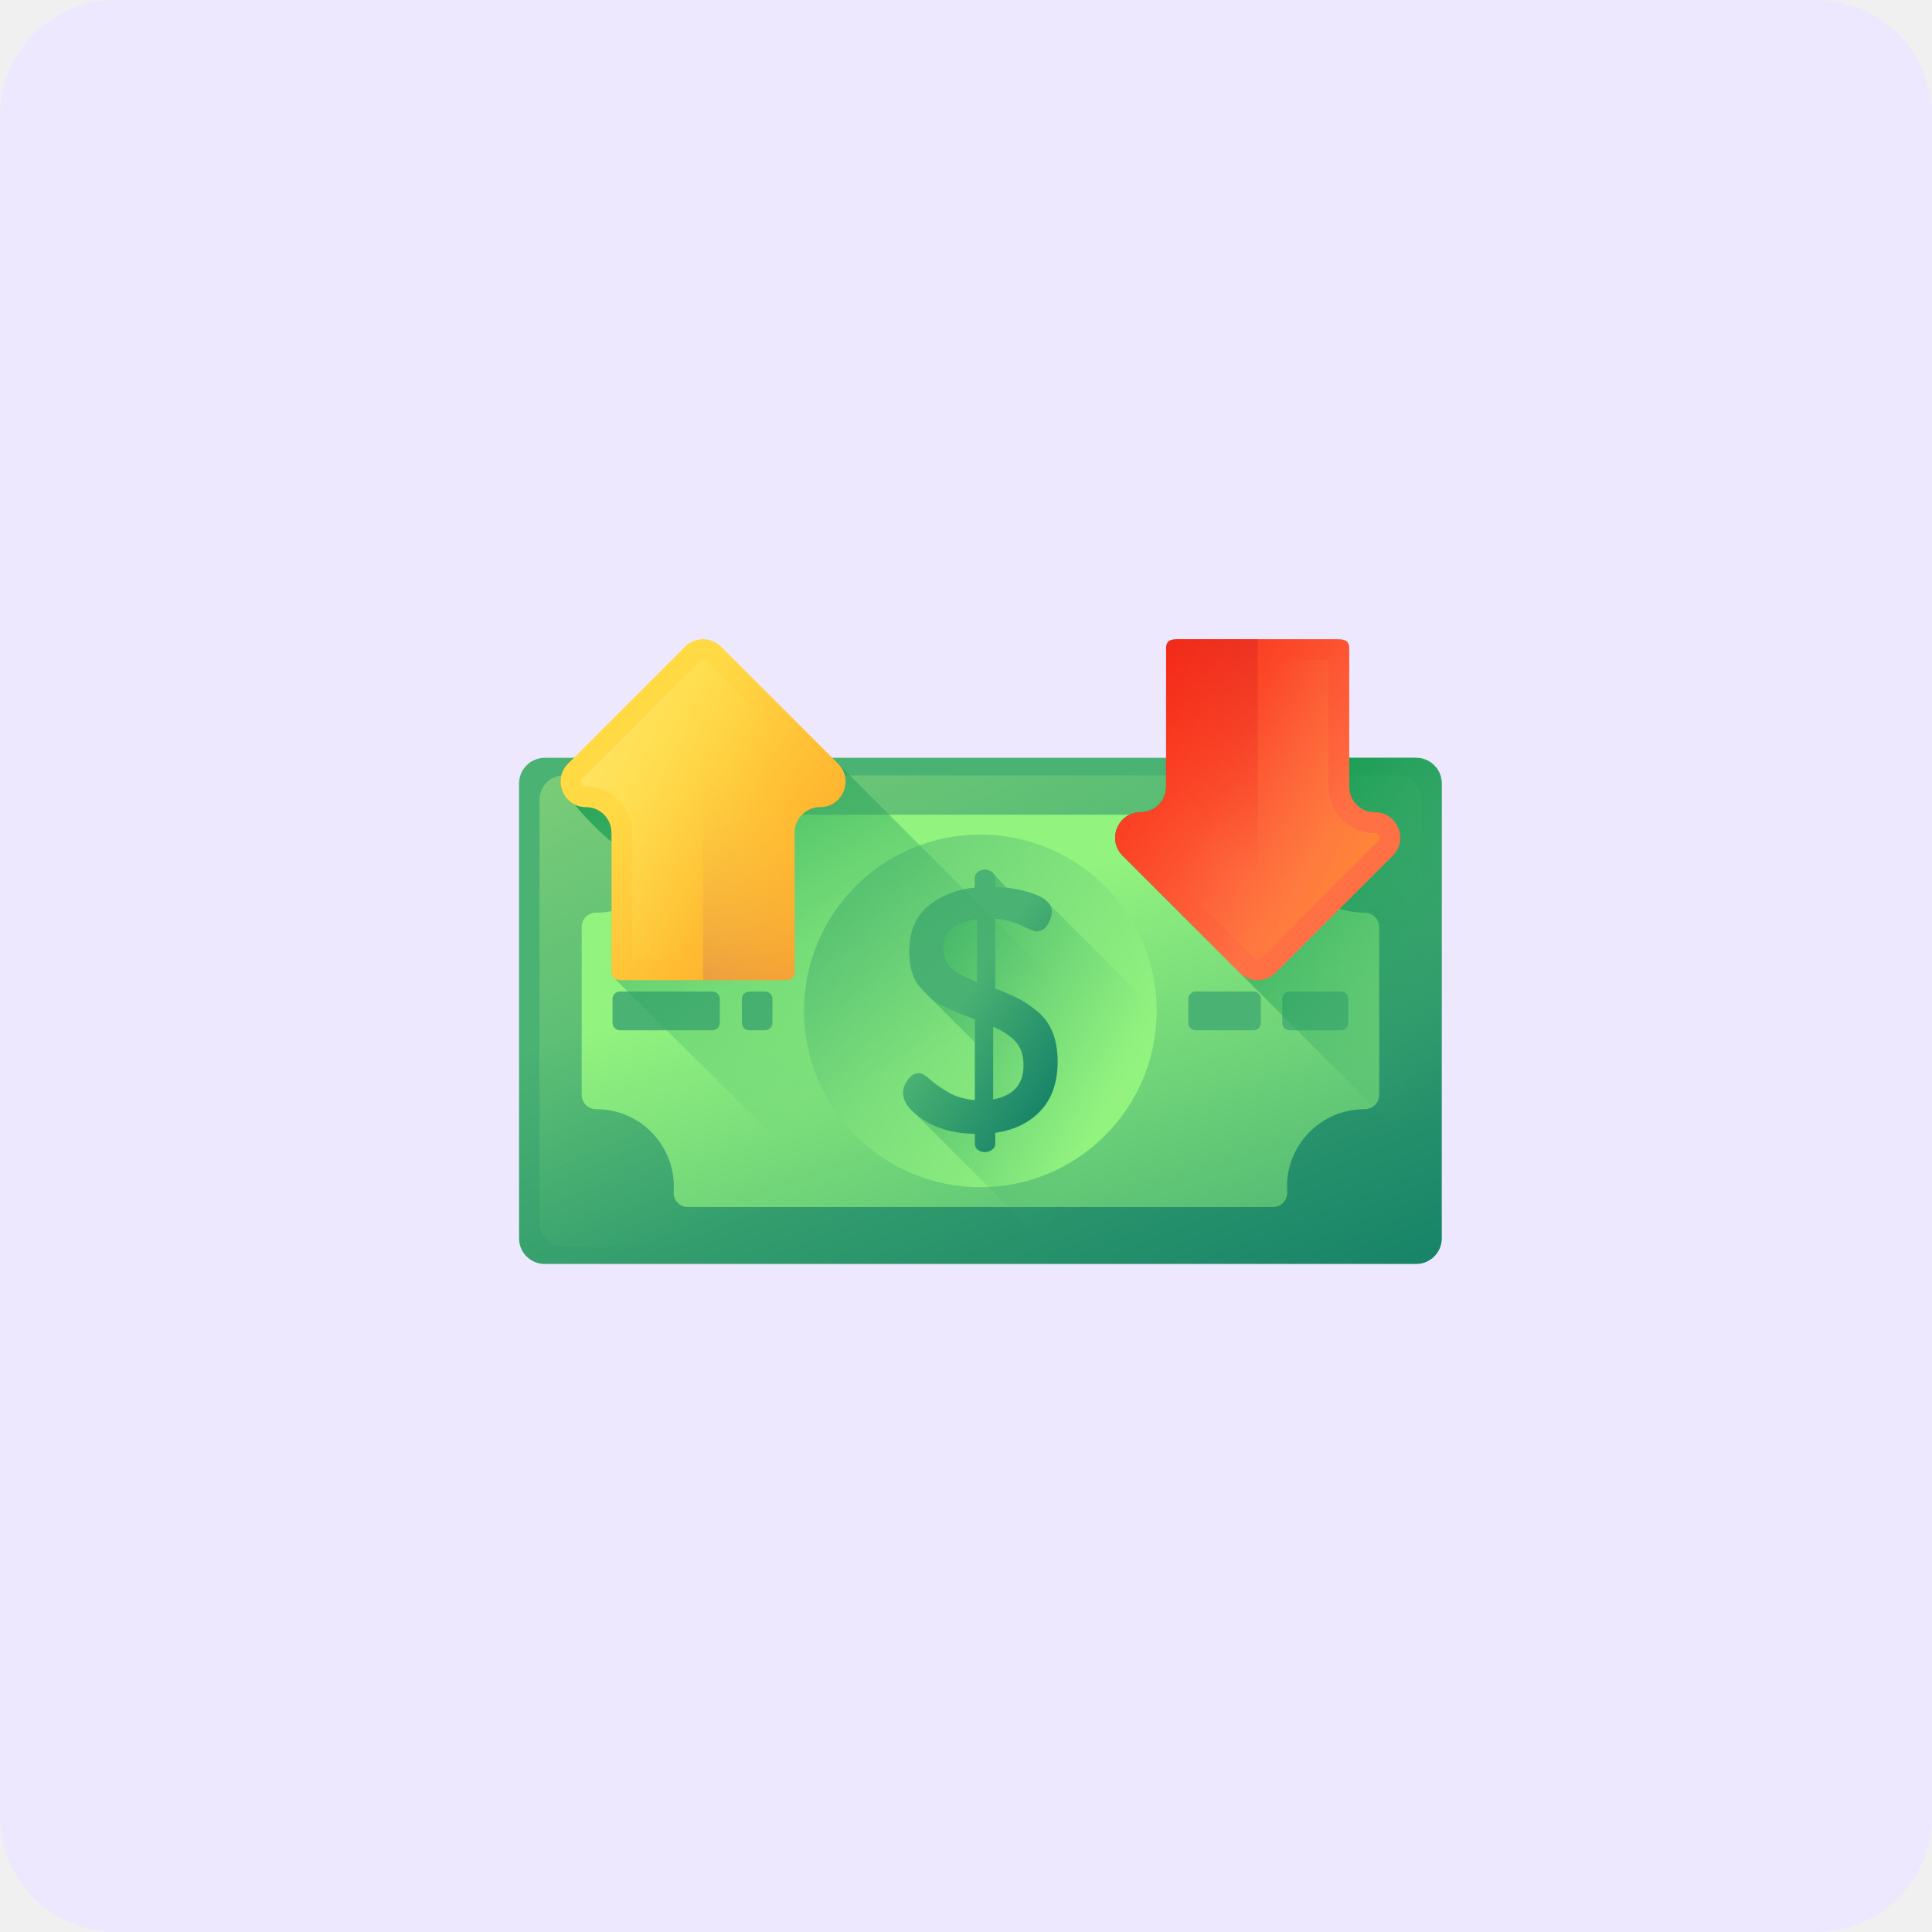
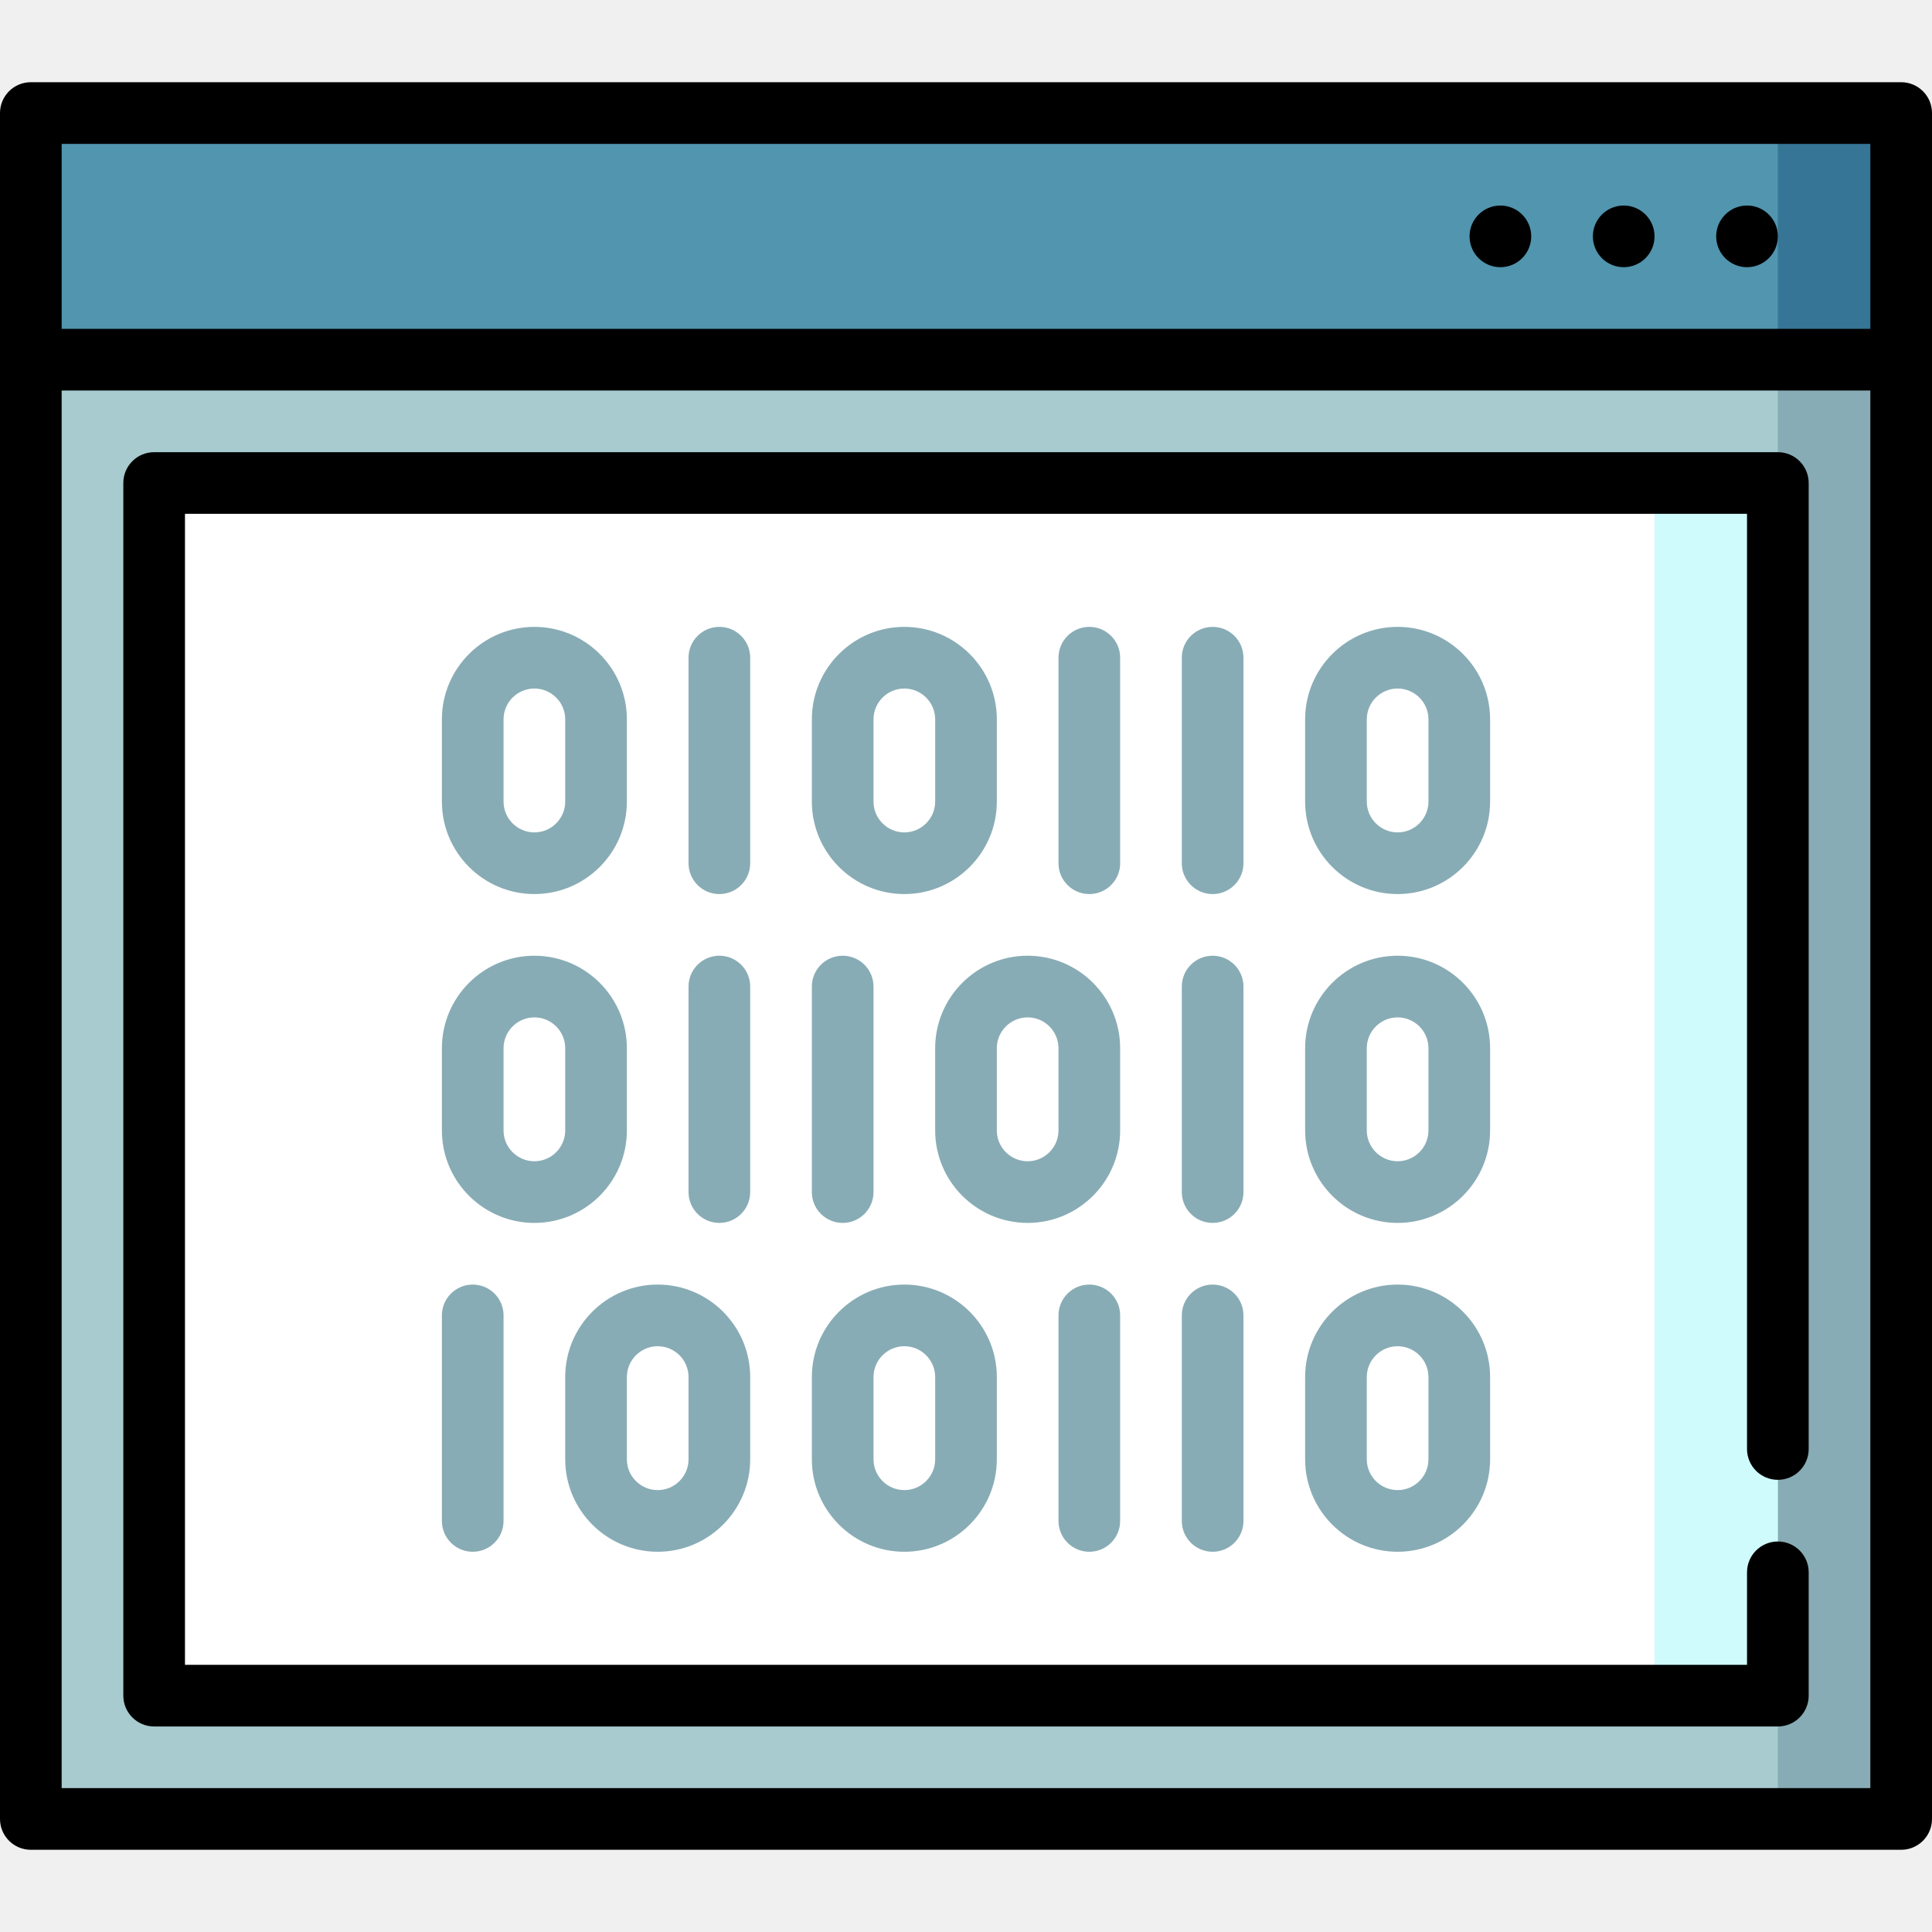
- <svg xmlns="http://www.w3.org/2000/svg" width="67" height="67" viewBox="0 0 67 67" fill="none">
-   <rect width="67" height="67" rx="4" fill="#EEE8FF" />
-   <g clip-path="url(#clip0_170_6995)">
-     <path d="M49.112 43.833H18.888C18.398 43.833 18 43.435 18 42.945V27.169C18 26.679 18.398 26.281 18.888 26.281H49.112C49.602 26.281 50 26.679 50 27.169V42.945C50 43.435 49.602 43.833 49.112 43.833Z" fill="url(#paint0_linear_170_6995)" />
-     <path d="M48.458 43.225H19.548C19.086 43.225 18.711 42.85 18.711 42.388V27.728C18.711 27.265 19.086 26.891 19.548 26.891H48.458C48.921 26.891 49.296 27.266 49.296 27.728V42.388C49.296 42.85 48.921 43.225 48.458 43.225Z" fill="url(#paint1_linear_170_6995)" />
-     <path d="M47.316 31.65C45.834 31.65 44.633 30.448 44.633 28.966C44.633 28.905 44.635 28.845 44.639 28.785C44.658 28.497 44.431 28.254 44.143 28.254H23.857C23.569 28.254 23.342 28.498 23.362 28.785C23.366 28.845 23.368 28.905 23.368 28.966C23.368 30.448 22.166 31.65 20.684 31.65C20.682 31.65 20.68 31.65 20.679 31.65C20.4 31.649 20.172 31.868 20.172 32.147V37.969C20.172 38.247 20.4 38.467 20.679 38.466H20.684C22.166 38.466 23.368 39.668 23.368 41.15C23.368 41.211 23.366 41.271 23.362 41.331C23.342 41.618 23.569 41.862 23.857 41.862H44.143C44.431 41.862 44.658 41.618 44.639 41.331C44.634 41.271 44.632 41.211 44.632 41.15C44.632 39.668 45.834 38.466 47.316 38.466H47.322C47.6 38.467 47.828 38.248 47.828 37.969V32.147C47.828 31.868 47.6 31.649 47.322 31.65C47.32 31.65 47.318 31.65 47.316 31.65Z" fill="url(#paint2_linear_170_6995)" />
-     <path d="M33.997 41.171C37.373 41.171 40.111 38.434 40.111 35.057C40.111 31.681 37.373 28.943 33.997 28.943C30.62 28.943 27.883 31.681 27.883 35.057C27.883 38.434 30.62 41.171 33.997 41.171Z" fill="url(#paint3_linear_170_6995)" />
-     <path d="M36.4 31.366C36.307 31.221 36.127 31.1 35.859 31.003C35.57 30.9 35.262 30.829 34.936 30.791C34.919 30.779 34.901 30.77 34.883 30.761L34.4 30.244C34.324 30.188 34.242 30.16 34.155 30.16C34.059 30.16 33.977 30.188 33.91 30.244C33.842 30.3 33.808 30.363 33.808 30.435V30.782C33.162 30.854 32.622 31.069 32.188 31.428C31.753 31.787 31.536 32.312 31.536 33.005C31.536 33.252 31.564 33.476 31.619 33.679C31.675 33.882 31.767 34.059 31.894 34.21C32.022 34.362 32.144 34.491 32.259 34.598C32.26 34.599 32.261 34.6 32.262 34.601C32.262 34.601 33.766 36.105 33.766 36.105C33.78 36.12 33.794 36.134 33.808 36.148V38.149C33.455 38.125 33.143 38.034 32.874 37.874C32.605 37.715 32.394 37.566 32.24 37.427C32.086 37.288 31.962 37.218 31.867 37.218C31.724 37.218 31.598 37.294 31.487 37.445C31.376 37.596 31.32 37.747 31.32 37.898C31.32 38.14 31.456 38.378 31.729 38.613L36.949 43.833H48.867L36.4 31.366Z" fill="url(#paint4_linear_170_6995)" />
-     <path d="M31.32 37.898C31.32 37.747 31.376 37.596 31.487 37.445C31.598 37.294 31.724 37.218 31.867 37.218C31.962 37.218 32.086 37.288 32.24 37.427C32.394 37.566 32.605 37.715 32.874 37.874C33.143 38.034 33.455 38.125 33.808 38.149V35.344C33.569 35.257 33.385 35.187 33.258 35.136C33.13 35.084 32.961 35.008 32.749 34.909C32.538 34.809 32.375 34.706 32.259 34.598C32.143 34.491 32.022 34.362 31.894 34.211C31.767 34.059 31.675 33.882 31.619 33.679C31.564 33.477 31.536 33.252 31.536 33.005C31.536 32.312 31.753 31.787 32.187 31.428C32.622 31.069 33.162 30.854 33.808 30.782V30.435C33.808 30.363 33.842 30.3 33.91 30.244C33.977 30.188 34.059 30.16 34.155 30.16C34.242 30.16 34.324 30.188 34.4 30.244C34.475 30.3 34.514 30.363 34.514 30.435V30.758C35 30.774 35.448 30.856 35.859 31.003C36.27 31.151 36.475 31.356 36.475 31.619C36.475 31.763 36.426 31.912 36.33 32.068C36.234 32.223 36.105 32.301 35.944 32.301C35.881 32.301 35.706 32.233 35.42 32.098C35.135 31.962 34.832 31.882 34.514 31.858V34.282C34.831 34.401 35.094 34.515 35.304 34.622C35.514 34.73 35.737 34.879 35.971 35.07C36.205 35.261 36.381 35.502 36.5 35.792C36.618 36.082 36.678 36.422 36.678 36.812C36.678 37.525 36.484 38.091 36.095 38.511C35.707 38.931 35.179 39.189 34.514 39.285V39.685C34.514 39.755 34.475 39.818 34.4 39.873C34.324 39.927 34.242 39.955 34.155 39.955C34.059 39.955 33.977 39.927 33.91 39.873C33.842 39.818 33.808 39.755 33.808 39.685V39.321C33.114 39.313 32.526 39.154 32.044 38.845C31.561 38.535 31.32 38.22 31.32 37.898ZM32.72 32.886C32.72 33.196 32.816 33.433 33.01 33.596C33.203 33.759 33.493 33.912 33.88 34.055V31.881C33.106 31.977 32.72 32.312 32.72 32.886ZM34.442 38.125C35.143 37.998 35.494 37.604 35.494 36.944C35.494 36.593 35.402 36.319 35.219 36.12C35.035 35.921 34.777 35.75 34.442 35.607V38.125Z" fill="url(#paint5_linear_170_6995)" />
-     <path d="M24.708 35.729H21.496C21.356 35.729 21.242 35.615 21.242 35.475V34.64C21.242 34.5 21.356 34.387 21.496 34.387H24.708C24.848 34.387 24.962 34.5 24.962 34.64V35.475C24.962 35.615 24.848 35.729 24.708 35.729Z" fill="#4AB272" />
-     <path d="M26.534 35.729H25.98C25.84 35.729 25.727 35.615 25.727 35.475V34.64C25.727 34.5 25.84 34.387 25.98 34.387H26.534C26.674 34.387 26.788 34.5 26.788 34.64V35.475C26.788 35.615 26.674 35.729 26.534 35.729Z" fill="#4AB272" />
-     <path d="M43.472 35.729H41.465C41.324 35.729 41.211 35.615 41.211 35.475V34.64C41.211 34.5 41.324 34.387 41.465 34.387H43.472C43.612 34.387 43.726 34.5 43.726 34.64V35.475C43.726 35.615 43.612 35.729 43.472 35.729Z" fill="#4AB272" />
-     <path d="M46.504 35.729H44.722C44.582 35.729 44.469 35.615 44.469 35.475V34.64C44.469 34.5 44.582 34.387 44.722 34.387H46.504C46.644 34.387 46.757 34.5 46.757 34.64V35.475C46.757 35.615 46.644 35.729 46.504 35.729Z" fill="#4AB272" />
-     <path d="M28.861 26.281H19.901L19.698 26.485C19.238 26.944 19.427 27.673 19.951 27.912C20.037 28.096 21.024 29.091 21.205 29.181L21.204 33.679C21.204 33.748 21.216 33.803 21.236 33.845C21.285 33.944 28.286 40.835 31.335 43.833H46.413L28.861 26.281Z" fill="url(#paint6_linear_170_6995)" />
-     <path d="M49.998 27.169C49.998 26.679 49.601 26.281 49.11 26.281H40.439L40.439 27.285C40.439 27.773 40.044 28.168 39.556 28.168C38.77 28.168 38.376 29.119 38.932 29.675L39.139 29.882L49.998 40.741V27.169Z" fill="url(#paint7_linear_170_6995)" />
-     <path d="M40.439 27.284L40.439 22.48C40.439 22.128 40.724 22.167 41.077 22.167L46.153 22.168C46.505 22.168 46.791 22.128 46.791 22.48L46.791 27.285C46.791 27.772 47.186 28.168 47.674 28.168C48.461 28.168 48.855 29.119 48.298 29.675L44.24 33.733C43.895 34.078 43.336 34.078 42.992 33.733L38.932 29.674C38.376 29.118 38.77 28.167 39.556 28.167C40.044 28.167 40.439 27.772 40.439 27.284Z" fill="url(#paint8_linear_170_6995)" />
-     <path d="M46.073 22.887L46.074 27.286C46.074 28.169 46.792 28.887 47.675 28.887C47.748 28.887 47.799 28.921 47.827 28.989C47.855 29.056 47.843 29.117 47.792 29.168L43.733 33.227C43.693 33.267 43.648 33.275 43.617 33.275C43.586 33.275 43.54 33.267 43.5 33.227L39.441 29.168C39.389 29.116 39.377 29.055 39.405 28.988C39.433 28.921 39.484 28.886 39.558 28.886C40.44 28.886 41.159 28.168 41.158 27.285L41.158 22.887L46.073 22.887Z" fill="url(#paint9_linear_170_6995)" />
-     <path d="M41.077 22.167C40.724 22.167 40.439 22.128 40.439 22.48L40.439 27.284C40.439 27.772 40.044 28.167 39.556 28.167C38.77 28.167 38.376 29.118 38.932 29.674L42.991 33.733C43.164 33.906 43.39 33.992 43.616 33.992L43.615 22.168L41.077 22.167Z" fill="url(#paint10_linear_170_6995)" />
-     <path d="M27.556 28.873L27.556 33.678C27.556 34.03 27.27 33.99 26.918 33.99L21.842 33.991C21.49 33.991 21.204 34.03 21.204 33.678L21.205 28.874C21.205 28.386 20.81 27.991 20.322 27.991C19.535 27.991 19.142 27.04 19.698 26.484L23.757 22.425C24.102 22.08 24.661 22.08 25.006 22.425L29.064 26.483C29.62 27.039 29.226 27.99 28.439 27.99C27.952 27.99 27.556 28.386 27.556 28.873Z" fill="url(#paint11_linear_170_6995)" />
-     <path d="M21.924 33.273L21.924 28.874C21.924 27.991 21.206 27.273 20.323 27.273C20.25 27.273 20.199 27.239 20.171 27.172C20.143 27.104 20.155 27.044 20.207 26.992L24.266 22.933C24.306 22.893 24.351 22.885 24.382 22.885C24.413 22.885 24.459 22.893 24.499 22.933L28.557 26.991C28.609 27.043 28.621 27.104 28.593 27.171C28.565 27.238 28.514 27.273 28.441 27.273C27.558 27.273 26.84 27.991 26.839 28.874L26.839 33.273L21.924 33.273Z" fill="url(#paint12_linear_170_6995)" />
-     <path d="M26.921 33.992C27.273 33.992 27.559 34.032 27.559 33.679L27.559 28.875C27.559 28.388 27.954 27.992 28.442 27.992C29.229 27.992 29.623 27.041 29.067 26.485L25.008 22.427C24.836 22.254 24.61 22.168 24.384 22.168L24.383 33.992L26.921 33.992Z" fill="url(#paint13_linear_170_6995)" />
+ <svg xmlns="http://www.w3.org/2000/svg" version="1.1" id="Layer_1" viewBox="0 0 512 512" xml:space="preserve">
+   <polygon style="fill:#88ACB5;" points="471.149,482.043 503.83,482.043 503.83,95.319 449.362,62.638 " />
+   <polygon style="fill:#A7CBCF;" points="8.17,95.319 8.17,482.043 471.149,482.043 471.149,62.638 " />
+   <polygon style="fill:#367596;" points="471.149,29.957 449.362,62.638 471.149,95.319 503.83,95.319 503.83,29.957 " />
+   <rect x="8.17" y="29.957" style="fill:#5195AF;" width="462.979" height="65.362" />
+   <polygon style="fill:#D0FBFD;" points="438.468,128 416.681,278.415 438.468,449.362 471.149,449.362 471.149,128 " />
+   <rect x="40.851" y="128" style="fill:#FFFFFF;" width="397.617" height="321.362" />
+   <g>
+     <path style="fill:#88ACB5;" d="M141.617,236.936c-13.515,0-24.511-10.996-24.511-24.511v-21.787   c0-13.515,10.996-24.511,24.511-24.511s24.511,10.996,24.511,24.511v21.787C166.128,225.94,155.132,236.936,141.617,236.936z    M141.617,182.468c-4.506,0-8.17,3.665-8.17,8.17v21.787c0,4.506,3.665,8.17,8.17,8.17s8.17-3.665,8.17-8.17v-21.787   C149.787,186.133,146.123,182.468,141.617,182.468z" />
+     <path style="fill:#88ACB5;" d="M190.638,236.936c-4.513,0-8.17-3.657-8.17-8.17v-54.468c0-4.513,3.657-8.17,8.17-8.17   s8.17,3.657,8.17,8.17v54.468C198.809,233.279,195.152,236.936,190.638,236.936z" />
+     <path style="fill:#88ACB5;" d="M239.66,236.936c-13.515,0-24.511-10.996-24.511-24.511v-21.787   c0-13.515,10.996-24.511,24.511-24.511c13.515,0,24.511,10.996,24.511,24.511v21.787C264.17,225.94,253.174,236.936,239.66,236.936   z M239.66,182.468c-4.506,0-8.17,3.665-8.17,8.17v21.787c0,4.506,3.665,8.17,8.17,8.17s8.17-3.665,8.17-8.17v-21.787   C247.83,186.133,244.165,182.468,239.66,182.468z" />
+     <path style="fill:#88ACB5;" d="M288.681,236.936c-4.513,0-8.17-3.657-8.17-8.17v-54.468c0-4.513,3.657-8.17,8.17-8.17   c4.513,0,8.17,3.657,8.17,8.17v54.468C296.851,233.279,293.194,236.936,288.681,236.936z" />
+     <path style="fill:#88ACB5;" d="M321.362,236.936c-4.513,0-8.17-3.657-8.17-8.17v-54.468c0-4.513,3.657-8.17,8.17-8.17   c4.513,0,8.17,3.657,8.17,8.17v54.468C329.532,233.279,325.875,236.936,321.362,236.936z" />
+     <path style="fill:#88ACB5;" d="M370.383,236.936c-13.515,0-24.511-10.996-24.511-24.511v-21.787   c0-13.515,10.996-24.511,24.511-24.511s24.511,10.996,24.511,24.511v21.787C394.894,225.94,383.898,236.936,370.383,236.936z    M370.383,182.468c-4.506,0-8.17,3.665-8.17,8.17v21.787c0,4.506,3.665,8.17,8.17,8.17s8.17-3.665,8.17-8.17v-21.787   C378.553,186.133,374.889,182.468,370.383,182.468z" />
+     <path style="fill:#88ACB5;" d="M174.298,411.234c-13.515,0-24.511-10.996-24.511-24.511v-21.787   c0-13.515,10.996-24.511,24.511-24.511s24.511,10.996,24.511,24.511v21.787C198.809,400.238,187.813,411.234,174.298,411.234z    M174.298,356.766c-4.506,0-8.17,3.665-8.17,8.17v21.787c0,4.506,3.665,8.17,8.17,8.17s8.17-3.665,8.17-8.17v-21.787   C182.468,360.431,178.803,356.766,174.298,356.766z" />
+     <path style="fill:#88ACB5;" d="M125.277,411.234c-4.513,0-8.17-3.657-8.17-8.17v-54.468c0-4.513,3.657-8.17,8.17-8.17   s8.17,3.657,8.17,8.17v54.468C133.447,407.577,129.79,411.234,125.277,411.234z" />
+     <path style="fill:#88ACB5;" d="M239.66,411.234c-13.515,0-24.511-10.996-24.511-24.511v-21.787   c0-13.515,10.996-24.511,24.511-24.511c13.515,0,24.511,10.996,24.511,24.511v21.787   C264.17,400.238,253.174,411.234,239.66,411.234z M239.66,356.766c-4.506,0-8.17,3.665-8.17,8.17v21.787   c0,4.506,3.665,8.17,8.17,8.17s8.17-3.665,8.17-8.17v-21.787C247.83,360.431,244.165,356.766,239.66,356.766z" />
+     <path style="fill:#88ACB5;" d="M288.681,411.234c-4.513,0-8.17-3.657-8.17-8.17v-54.468c0-4.513,3.657-8.17,8.17-8.17   c4.513,0,8.17,3.657,8.17,8.17v54.468C296.851,407.577,293.194,411.234,288.681,411.234z" />
+     <path style="fill:#88ACB5;" d="M321.362,411.234c-4.513,0-8.17-3.657-8.17-8.17v-54.468c0-4.513,3.657-8.17,8.17-8.17   c4.513,0,8.17,3.657,8.17,8.17v54.468C329.532,407.577,325.875,411.234,321.362,411.234z" />
+     <path style="fill:#88ACB5;" d="M370.383,411.234c-13.515,0-24.511-10.996-24.511-24.511v-21.787   c0-13.515,10.996-24.511,24.511-24.511s24.511,10.996,24.511,24.511v21.787C394.894,400.238,383.898,411.234,370.383,411.234z    M370.383,356.766c-4.506,0-8.17,3.665-8.17,8.17v21.787c0,4.506,3.665,8.17,8.17,8.17s8.17-3.665,8.17-8.17v-21.787   C378.553,360.431,374.889,356.766,370.383,356.766z" />
+     <path style="fill:#88ACB5;" d="M370.383,324.085c-13.515,0-24.511-10.996-24.511-24.511v-21.787   c0-13.515,10.996-24.511,24.511-24.511s24.511,10.996,24.511,24.511v21.787C394.894,313.089,383.898,324.085,370.383,324.085z    M370.383,269.617c-4.506,0-8.17,3.665-8.17,8.17v21.787c0,4.506,3.665,8.17,8.17,8.17s8.17-3.665,8.17-8.17v-21.787   C378.553,273.282,374.889,269.617,370.383,269.617z" />
+     <path style="fill:#88ACB5;" d="M321.362,324.085c-4.513,0-8.17-3.657-8.17-8.17v-54.468c0-4.513,3.657-8.17,8.17-8.17   c4.513,0,8.17,3.657,8.17,8.17v54.468C329.532,320.428,325.875,324.085,321.362,324.085z" />
+     <path style="fill:#88ACB5;" d="M272.34,324.085c-13.515,0-24.511-10.996-24.511-24.511v-21.787   c0-13.515,10.996-24.511,24.511-24.511c13.515,0,24.511,10.996,24.511,24.511v21.787   C296.851,313.089,285.855,324.085,272.34,324.085z M272.34,269.617c-4.506,0-8.17,3.665-8.17,8.17v21.787   c0,4.506,3.665,8.17,8.17,8.17c4.506,0,8.17-3.665,8.17-8.17v-21.787C280.511,273.282,276.846,269.617,272.34,269.617z" />
+     <path style="fill:#88ACB5;" d="M223.319,324.085c-4.513,0-8.17-3.657-8.17-8.17v-54.468c0-4.513,3.657-8.17,8.17-8.17   s8.17,3.657,8.17,8.17v54.468C231.489,320.428,227.832,324.085,223.319,324.085z" />
+     <path style="fill:#88ACB5;" d="M190.638,324.085c-4.513,0-8.17-3.657-8.17-8.17v-54.468c0-4.513,3.657-8.17,8.17-8.17   s8.17,3.657,8.17,8.17v54.468C198.809,320.428,195.152,324.085,190.638,324.085z" />
+     <path style="fill:#88ACB5;" d="M141.617,324.085c-13.515,0-24.511-10.996-24.511-24.511v-21.787   c0-13.515,10.996-24.511,24.511-24.511s24.511,10.996,24.511,24.511v21.787C166.128,313.089,155.132,324.085,141.617,324.085z    M141.617,269.617c-4.506,0-8.17,3.665-8.17,8.17v21.787c0,4.506,3.665,8.17,8.17,8.17s8.17-3.665,8.17-8.17v-21.787   C149.787,273.282,146.123,269.617,141.617,269.617z" />
  </g>
-   <defs>
-     <linearGradient id="paint0_linear_170_6995" x1="32.319" y1="30.803" x2="41.29" y2="53.501" gradientUnits="userSpaceOnUse">
-       <stop stop-color="#4AB272" />
-       <stop offset="1" stop-color="#077565" />
-     </linearGradient>
-     <linearGradient id="paint1_linear_170_6995" x1="35.353" y1="37.961" x2="18.099" y2="0.847" gradientUnits="userSpaceOnUse">
-       <stop stop-color="#92F37F" stop-opacity="0" />
-       <stop offset="1" stop-color="#FFEE83" />
-     </linearGradient>
-     <linearGradient id="paint2_linear_170_6995" x1="32.892" y1="31.697" x2="37.889" y2="46.855" gradientUnits="userSpaceOnUse">
-       <stop stop-color="#92F37F" />
-       <stop offset="1" stop-color="#4AB272" />
-     </linearGradient>
-     <linearGradient id="paint3_linear_170_6995" x1="38.687" y1="38.106" x2="20.288" y2="26.146" gradientUnits="userSpaceOnUse">
-       <stop stop-color="#92F37F" />
-       <stop offset="1" stop-color="#4AB272" />
-     </linearGradient>
-     <linearGradient id="paint4_linear_170_6995" x1="38.311" y1="38.2" x2="25.378" y2="32.474" gradientUnits="userSpaceOnUse">
-       <stop stop-color="#4AB272" stop-opacity="0" />
-       <stop offset="1" stop-color="#009245" />
-     </linearGradient>
-     <linearGradient id="paint5_linear_170_6995" x1="33.418" y1="34.534" x2="38.428" y2="37.908" gradientUnits="userSpaceOnUse">
-       <stop stop-color="#4AB272" />
-       <stop offset="1" stop-color="#077565" />
-     </linearGradient>
-     <linearGradient id="paint6_linear_170_6995" x1="32.445" y1="36.49" x2="23.285" y2="20.887" gradientUnits="userSpaceOnUse">
-       <stop stop-color="#4AB272" stop-opacity="0" />
-       <stop offset="1" stop-color="#009245" />
-     </linearGradient>
-     <linearGradient id="paint7_linear_170_6995" x1="52.045" y1="35.818" x2="42.503" y2="26.276" gradientUnits="userSpaceOnUse">
-       <stop stop-color="#4AB272" stop-opacity="0" />
-       <stop offset="1" stop-color="#009245" />
-     </linearGradient>
-     <linearGradient id="paint8_linear_170_6995" x1="46.137" y1="28.925" x2="38.923" y2="23.72" gradientUnits="userSpaceOnUse">
-       <stop stop-color="#FF7044" />
-       <stop offset="1" stop-color="#F92814" />
-     </linearGradient>
-     <linearGradient id="paint9_linear_170_6995" x1="42.371" y1="26.926" x2="50.576" y2="30.785" gradientUnits="userSpaceOnUse">
-       <stop stop-color="#FF7044" stop-opacity="0" />
-       <stop offset="1" stop-color="#FFA425" />
-     </linearGradient>
-     <linearGradient id="paint10_linear_170_6995" x1="41.446" y1="29.041" x2="49.101" y2="17.631" gradientUnits="userSpaceOnUse">
-       <stop stop-color="#F92814" stop-opacity="0" />
-       <stop offset="1" stop-color="#C1272D" />
-     </linearGradient>
-     <linearGradient id="paint11_linear_170_6995" x1="21.859" y1="27.233" x2="29.072" y2="32.438" gradientUnits="userSpaceOnUse">
-       <stop stop-color="#FFDA45" />
-       <stop offset="1" stop-color="#FFA425" />
-     </linearGradient>
-     <linearGradient id="paint12_linear_170_6995" x1="25.626" y1="29.233" x2="17.423" y2="25.375" gradientUnits="userSpaceOnUse">
-       <stop stop-color="#FFDA45" stop-opacity="0" />
-       <stop offset="1" stop-color="#FFEE83" />
-     </linearGradient>
-     <linearGradient id="paint13_linear_170_6995" x1="26.553" y1="27.119" x2="18.897" y2="38.53" gradientUnits="userSpaceOnUse">
-       <stop stop-color="#FFDA45" stop-opacity="0" />
-       <stop offset="1" stop-color="#B53759" />
-     </linearGradient>
-     <clipPath id="clip0_170_6995">
-       <rect width="32" height="32" fill="white" transform="translate(18 17)" />
-     </clipPath>
-   </defs>
+   <circle cx="430.298" cy="62.638" r="8.17" />
+   <circle cx="397.617" cy="62.638" r="8.17" />
+   <circle cx="462.979" cy="62.638" r="8.17" />
+   <path d="M503.83,21.787H8.17c-4.513,0-8.17,3.657-8.17,8.17v452.085c0,4.513,3.657,8.17,8.17,8.17h495.66  c4.513,0,8.17-3.657,8.17-8.17V29.957C512,25.444,508.343,21.787,503.83,21.787z M495.66,38.128v49.021H16.34V38.128H495.66z   M16.34,473.872V103.489H495.66v370.383H16.34z" />
+   <path d="M471.149,119.83H40.851c-4.513,0-8.17,3.657-8.17,8.17v321.362c0,4.513,3.657,8.17,8.17,8.17h430.298  c4.513,0,8.17-3.657,8.17-8.17v-32.681c0-4.513-3.657-8.17-8.17-8.17c-4.513,0-8.17,3.657-8.17,8.17v24.511H49.021V136.17h413.957  V384c0,4.513,3.657,8.17,8.17,8.17c4.513,0,8.17-3.657,8.17-8.17V128C479.319,123.487,475.662,119.83,471.149,119.83z" />
</svg>
